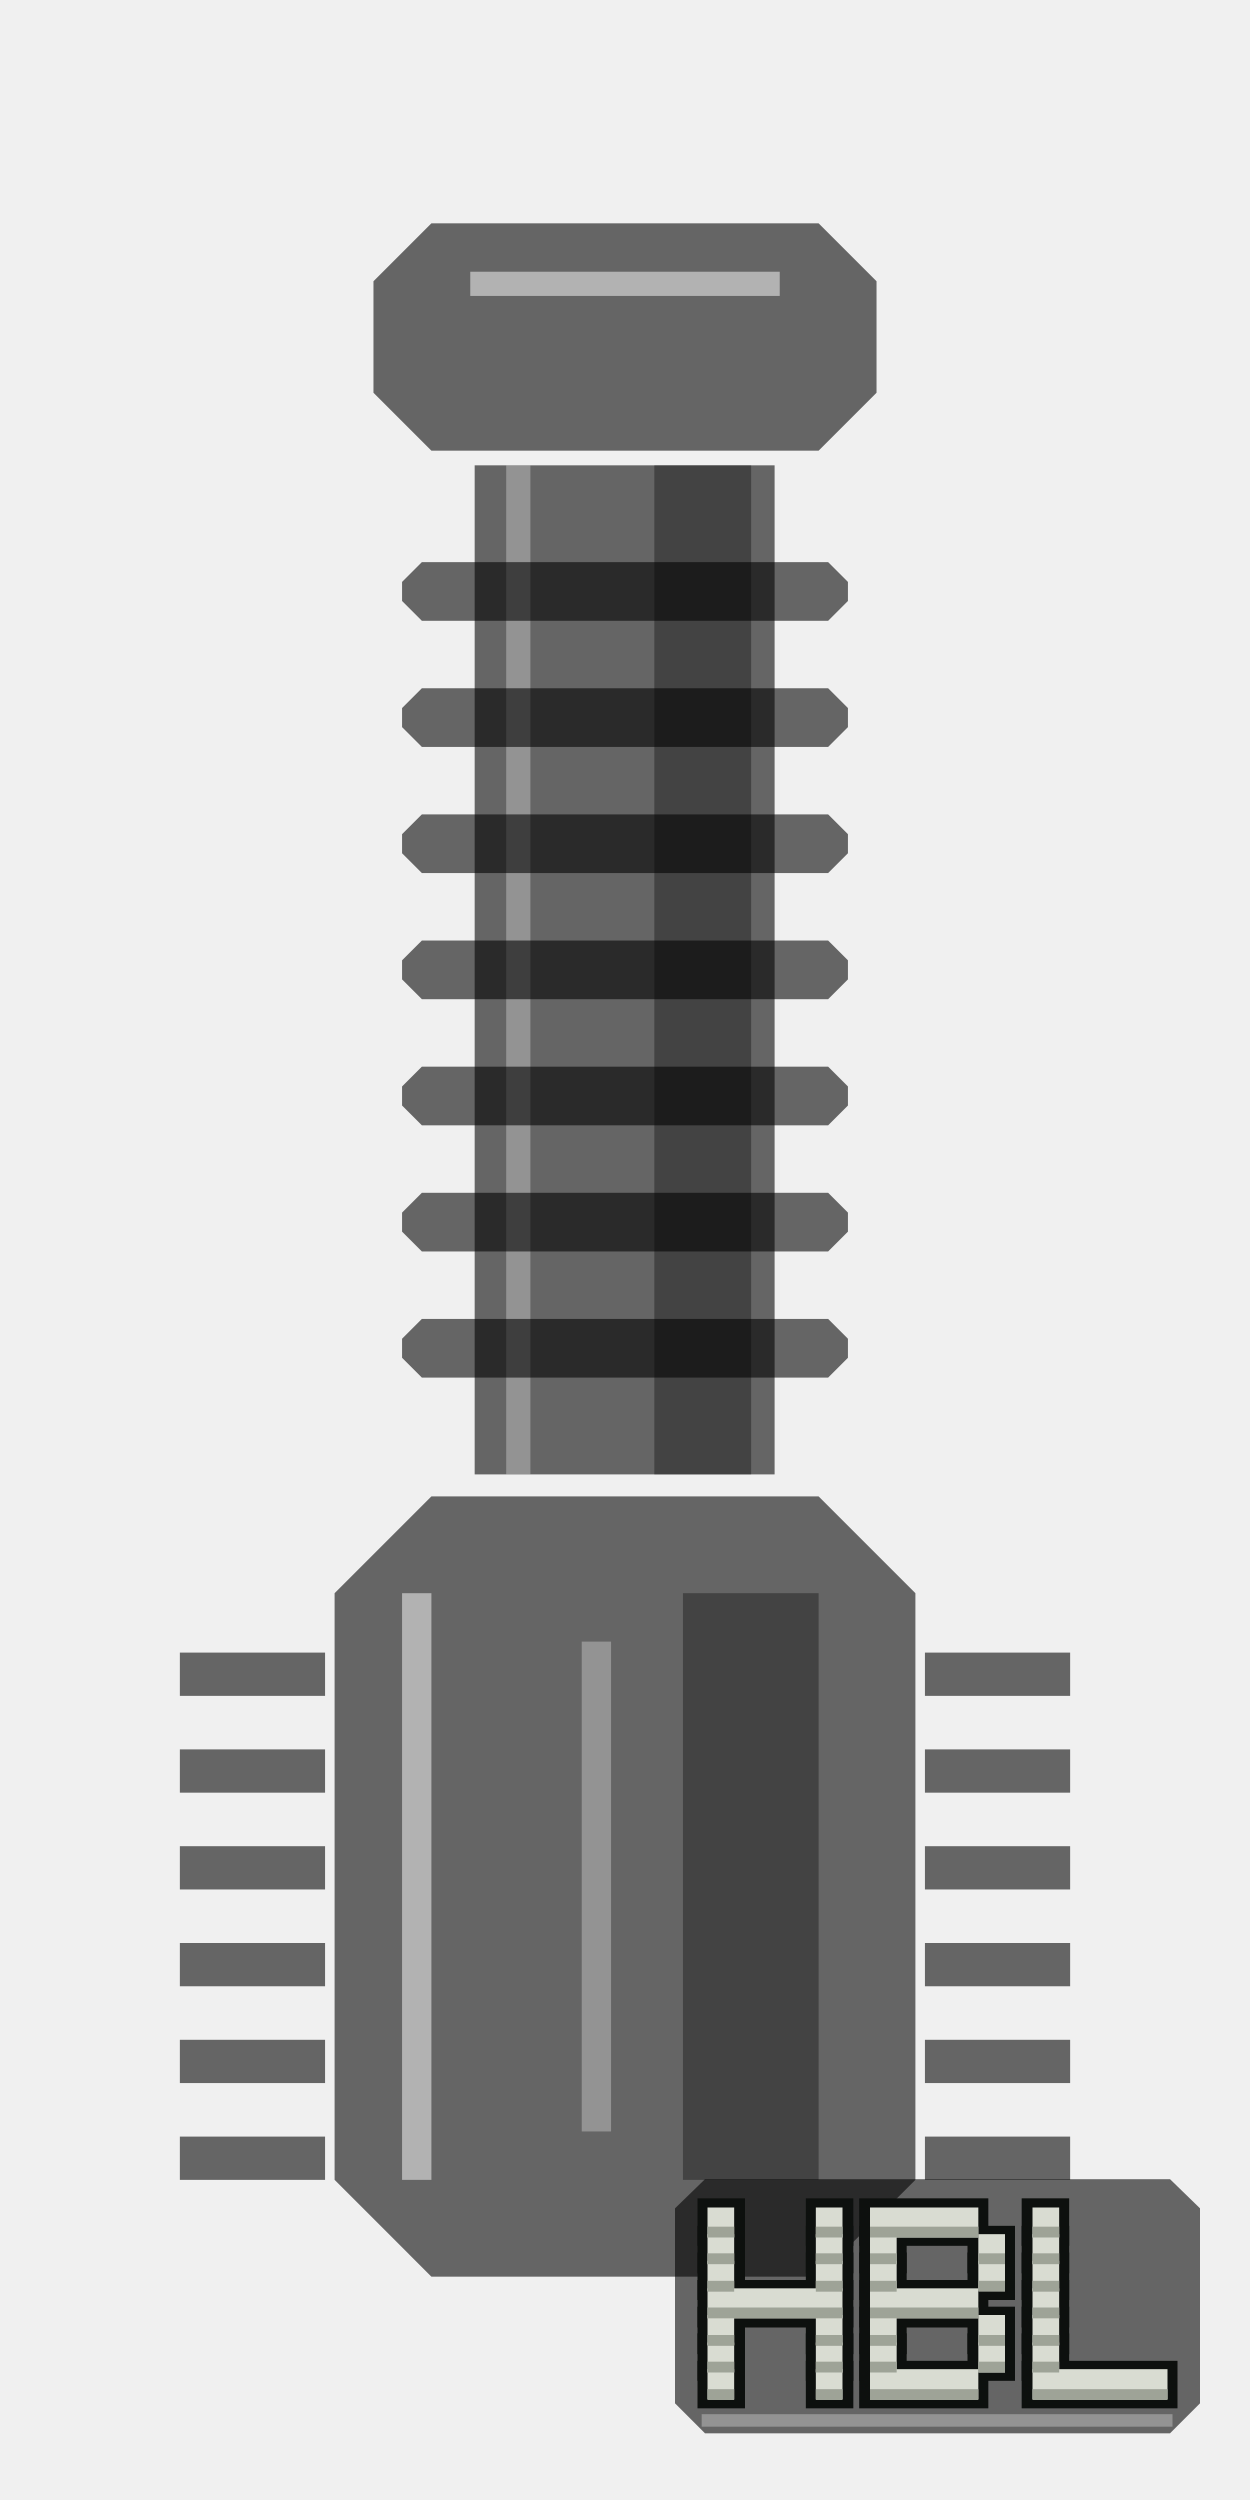
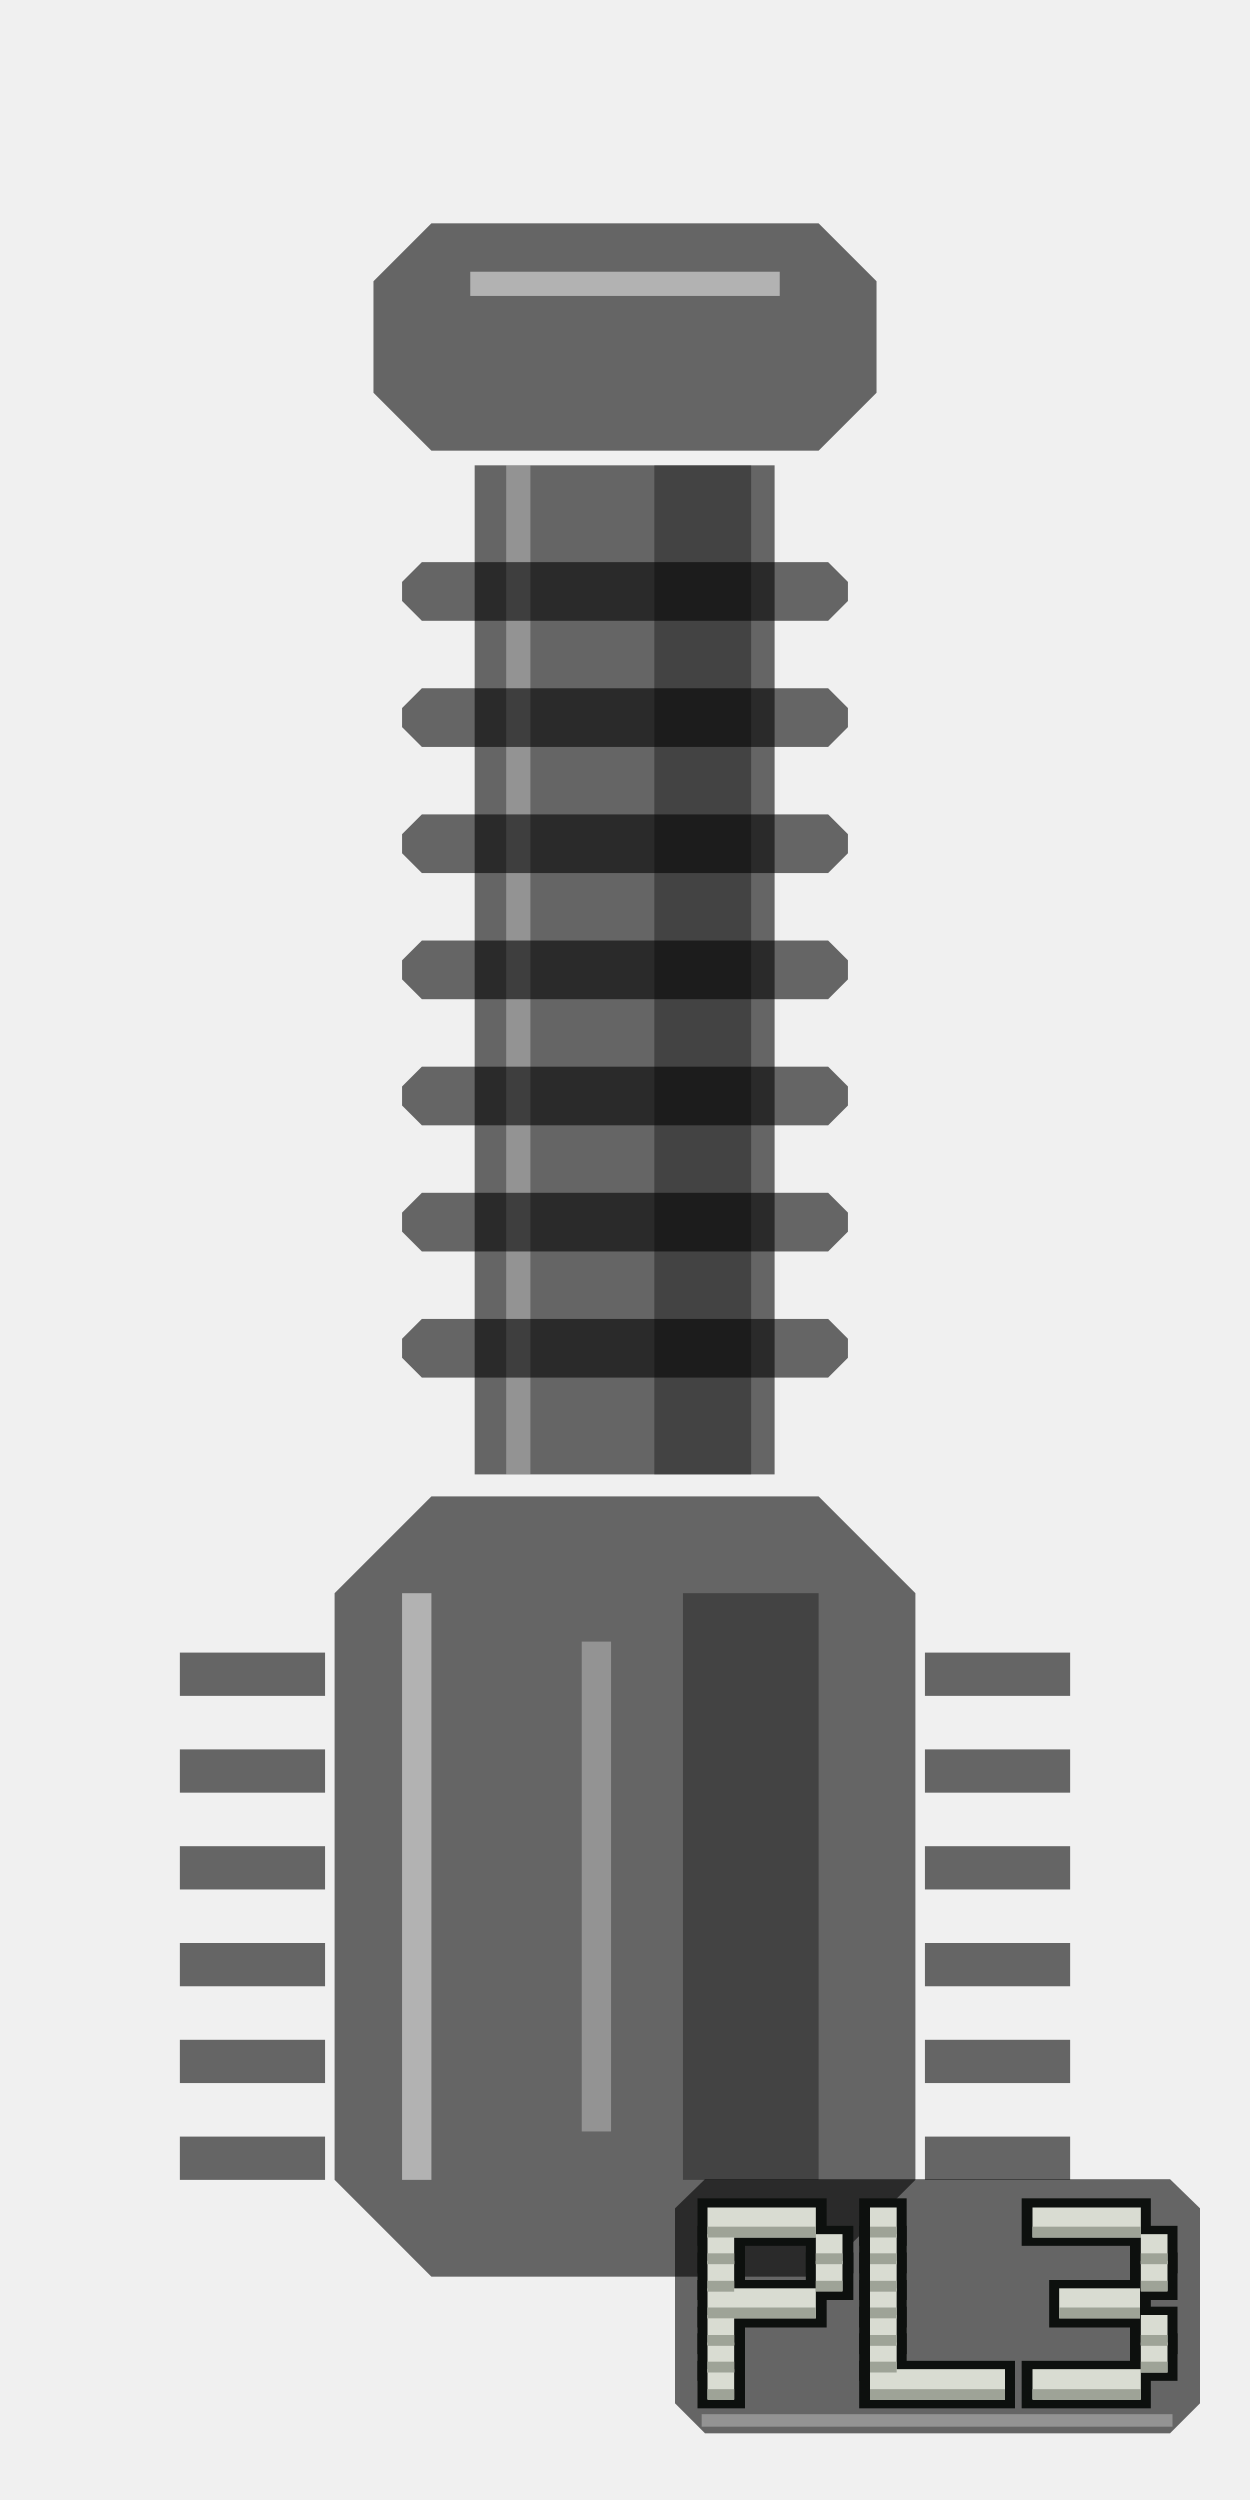
<svg xmlns="http://www.w3.org/2000/svg" viewBox="0 0 150 300">
  <g transform="translate(9 18) scale(0.88)">
    <g transform="translate(0 300) rotate(-90)">
      <polygon points="23.2,35.4 103.2,35.4 116.4,48.6 116.4,101.4 103.2,114.6 23.2,114.6 10,101.4 10,48.6" fill="#000000" fill-opacity="0.58" />
      <rect x="23.2" y="14.3" width="5.9" height="19.8" fill="#000000" fill-opacity="0.58" />
      <rect x="23.2" y="115.9" width="5.9" height="19.8" fill="#000000" fill-opacity="0.58" />
      <rect x="36.4" y="14.3" width="5.9" height="19.8" fill="#000000" fill-opacity="0.58" />
      <rect x="36.4" y="115.9" width="5.9" height="19.8" fill="#000000" fill-opacity="0.58" />
      <rect x="49.6" y="14.3" width="5.9" height="19.8" fill="#000000" fill-opacity="0.58" />
      <rect x="49.6" y="115.9" width="5.9" height="19.8" fill="#000000" fill-opacity="0.58" />
      <rect x="62.8" y="14.3" width="5.9" height="19.8" fill="#000000" fill-opacity="0.58" />
      <rect x="62.8" y="115.9" width="5.9" height="19.8" fill="#000000" fill-opacity="0.58" />
      <rect x="76" y="14.3" width="5.9" height="19.8" fill="#000000" fill-opacity="0.58" />
      <rect x="76" y="115.9" width="5.9" height="19.8" fill="#000000" fill-opacity="0.58" />
      <rect x="89.2" y="14.3" width="5.9" height="19.8" fill="#000000" fill-opacity="0.58" />
      <rect x="89.2" y="115.9" width="5.9" height="19.8" fill="#000000" fill-opacity="0.58" />
      <rect x="23.2" y="44.6" width="80" height="4" fill="#ffffff" fill-opacity="0.5" />
      <rect x="23.2" y="82.9" width="80" height="18.5" fill="#000000" fill-opacity="0.34" />
      <rect x="29.8" y="69.1" width="66.8" height="4" fill="#ffffff" fill-opacity="0.3" />
      <rect x="119.4" y="54.5" width="137.6" height="40.9" fill="#000000" fill-opacity="0.58" />
      <rect x="119.4" y="79" width="137.6" height="13.2" fill="#000000" fill-opacity="0.34" />
      <rect x="119.4" y="58.8" width="137.6" height="3.3" fill="#ffffff" fill-opacity="0.3" />
      <polygon points="135.3,44.6 137.9,44.6 140.6,47.3 140.6,102.7 137.9,105.4 135.3,105.4 132.6,102.7 132.6,47.3" fill="#000000" fill-opacity="0.58" />
      <polygon points="152.5,44.6 155.1,44.6 157.8,47.3 157.8,102.7 155.1,105.4 152.5,105.4 149.8,102.7 149.8,47.3" fill="#000000" fill-opacity="0.58" />
      <polygon points="169.7,44.6 172.3,44.6 175,47.3 175,102.7 172.3,105.4 169.7,105.4 167,102.7 167,47.3" fill="#000000" fill-opacity="0.58" />
      <polygon points="186.9,44.6 189.5,44.6 192.2,47.3 192.2,102.7 189.5,105.4 186.9,105.4 184.2,102.7 184.2,47.3" fill="#000000" fill-opacity="0.58" />
      <polygon points="204.1,44.6 206.7,44.6 209.4,47.3 209.4,102.7 206.7,105.4 204.1,105.4 201.4,102.7 201.4,47.3" fill="#000000" fill-opacity="0.58" />
      <polygon points="221.3,44.6 223.9,44.6 226.6,47.3 226.6,102.7 223.9,105.4 221.3,105.4 218.6,102.7 218.6,47.3" fill="#000000" fill-opacity="0.58" />
      <polygon points="238.5,44.6 241.1,44.6 243.8,47.3 243.8,102.7 241.1,105.4 238.5,105.4 235.8,102.7 235.8,47.3" fill="#000000" fill-opacity="0.58" />
      <polygon points="266.9,40.7 282.1,40.7 290,48.6 290,101.4 282.1,109.3 266.9,109.3 259,101.4 259,48.6" fill="#000000" fill-opacity="0.58" />
      <rect x="280.1" y="53.9" width="3.3" height="42.2" fill="#ffffff" fill-opacity="0.5" />
    </g>
  </g>
  <polygon points="84.6,261.5 140.4,261.5 144,265 144,288.4 140.4,292 84.6,292 81,288.4 81,265" fill="#000000" fill-opacity="0.58" />
  <rect x="84.2" y="289.7" width="56.5" height="1.5" fill="#ffffff" fill-opacity="0.3" />
-   <rect x="83.7" y="263.8" width="5.7" height="5.7" fill="#0d100e" />
-   <rect x="96.7" y="263.8" width="5.7" height="5.7" fill="#0d100e" />
+   <rect x="83.7" y="263.8" width="15.5" height="5.7" fill="#0d100e" />
  <rect x="83.7" y="267.1" width="5.7" height="5.7" fill="#0d100e" />
  <rect x="96.7" y="267.1" width="5.7" height="5.7" fill="#0d100e" />
  <rect x="83.7" y="270.3" width="5.7" height="5.7" fill="#0d100e" />
  <rect x="96.7" y="270.3" width="5.7" height="5.7" fill="#0d100e" />
-   <rect x="83.7" y="273.6" width="18.7" height="5.7" fill="#0d100e" />
+   <rect x="83.7" y="273.6" width="15.5" height="5.7" fill="#0d100e" />
  <rect x="83.7" y="276.8" width="5.7" height="5.7" fill="#0d100e" />
-   <rect x="96.7" y="276.8" width="5.7" height="5.7" fill="#0d100e" />
  <rect x="83.7" y="280" width="5.7" height="5.7" fill="#0d100e" />
-   <rect x="96.7" y="280" width="5.7" height="5.7" fill="#0d100e" />
  <rect x="83.7" y="283.3" width="5.7" height="5.7" fill="#0d100e" />
-   <rect x="96.7" y="283.3" width="5.7" height="5.7" fill="#0d100e" />
-   <rect x="103.1" y="263.8" width="15.5" height="5.7" fill="#0d100e" />
+   <rect x="103.1" y="263.8" width="5.7" height="5.7" fill="#0d100e" />
  <rect x="103.1" y="267.1" width="5.7" height="5.7" fill="#0d100e" />
-   <rect x="116.1" y="267.1" width="5.7" height="5.7" fill="#0d100e" />
  <rect x="103.1" y="270.3" width="5.7" height="5.7" fill="#0d100e" />
-   <rect x="116.1" y="270.3" width="5.7" height="5.7" fill="#0d100e" />
-   <rect x="103.1" y="273.6" width="15.5" height="5.7" fill="#0d100e" />
+   <rect x="103.1" y="273.6" width="5.7" height="5.7" fill="#0d100e" />
  <rect x="103.1" y="276.8" width="5.7" height="5.7" fill="#0d100e" />
-   <rect x="116.1" y="276.8" width="5.7" height="5.7" fill="#0d100e" />
  <rect x="103.1" y="280" width="5.7" height="5.7" fill="#0d100e" />
-   <rect x="116.1" y="280" width="5.7" height="5.7" fill="#0d100e" />
-   <rect x="103.1" y="283.3" width="15.5" height="5.7" fill="#0d100e" />
-   <rect x="122.6" y="263.8" width="5.7" height="5.7" fill="#0d100e" />
-   <rect x="122.6" y="267.1" width="5.7" height="5.7" fill="#0d100e" />
-   <rect x="122.6" y="270.3" width="5.7" height="5.7" fill="#0d100e" />
-   <rect x="122.6" y="273.6" width="5.7" height="5.7" fill="#0d100e" />
-   <rect x="122.6" y="276.8" width="5.7" height="5.7" fill="#0d100e" />
-   <rect x="122.6" y="280" width="5.7" height="5.7" fill="#0d100e" />
-   <rect x="122.6" y="283.3" width="18.7" height="5.7" fill="#0d100e" />
-   <rect x="84.9" y="264.9" width="3.2" height="3.6" fill="#d9dcd2" />
-   <rect x="97.9" y="264.9" width="3.2" height="3.6" fill="#d9dcd2" />
+   <rect x="103.1" y="283.3" width="18.7" height="5.7" fill="#0d100e" />
+   <rect x="122.6" y="263.8" width="15.5" height="5.7" fill="#0d100e" />
+   <rect x="135.6" y="267.1" width="5.7" height="5.7" fill="#0d100e" />
+   <rect x="135.6" y="270.3" width="5.7" height="5.7" fill="#0d100e" />
+   <rect x="125.9" y="273.6" width="12.2" height="5.7" fill="#0d100e" />
+   <rect x="135.6" y="276.8" width="5.7" height="5.7" fill="#0d100e" />
+   <rect x="135.6" y="280" width="5.7" height="5.7" fill="#0d100e" />
+   <rect x="122.6" y="283.3" width="15.5" height="5.7" fill="#0d100e" />
+   <rect x="84.9" y="264.9" width="13" height="3.6" fill="#d9dcd2" />
  <rect x="84.9" y="268.1" width="3.2" height="3.6" fill="#d9dcd2" />
  <rect x="97.9" y="268.1" width="3.2" height="3.6" fill="#d9dcd2" />
  <rect x="84.9" y="271.3" width="3.2" height="3.6" fill="#d9dcd2" />
  <rect x="97.9" y="271.3" width="3.2" height="3.6" fill="#d9dcd2" />
-   <rect x="84.9" y="274.6" width="16.2" height="3.6" fill="#d9dcd2" />
+   <rect x="84.9" y="274.6" width="13" height="3.6" fill="#d9dcd2" />
  <rect x="84.9" y="277.8" width="3.2" height="3.6" fill="#d9dcd2" />
-   <rect x="97.9" y="277.8" width="3.2" height="3.6" fill="#d9dcd2" />
  <rect x="84.9" y="281.1" width="3.2" height="3.6" fill="#d9dcd2" />
-   <rect x="97.9" y="281.1" width="3.2" height="3.6" fill="#d9dcd2" />
  <rect x="84.9" y="284.3" width="3.2" height="3.6" fill="#d9dcd2" />
-   <rect x="97.9" y="284.3" width="3.2" height="3.6" fill="#d9dcd2" />
-   <rect x="104.4" y="264.9" width="13" height="3.6" fill="#d9dcd2" />
+   <rect x="104.4" y="264.9" width="3.2" height="3.6" fill="#d9dcd2" />
  <rect x="104.4" y="268.1" width="3.2" height="3.6" fill="#d9dcd2" />
-   <rect x="117.4" y="268.1" width="3.2" height="3.6" fill="#d9dcd2" />
  <rect x="104.4" y="271.3" width="3.2" height="3.6" fill="#d9dcd2" />
-   <rect x="117.4" y="271.3" width="3.2" height="3.6" fill="#d9dcd2" />
-   <rect x="104.4" y="274.6" width="13" height="3.6" fill="#d9dcd2" />
+   <rect x="104.4" y="274.6" width="3.2" height="3.6" fill="#d9dcd2" />
  <rect x="104.4" y="277.8" width="3.2" height="3.6" fill="#d9dcd2" />
-   <rect x="117.4" y="277.8" width="3.2" height="3.6" fill="#d9dcd2" />
  <rect x="104.4" y="281.1" width="3.2" height="3.6" fill="#d9dcd2" />
-   <rect x="117.4" y="281.1" width="3.2" height="3.6" fill="#d9dcd2" />
-   <rect x="104.4" y="284.3" width="13" height="3.6" fill="#d9dcd2" />
-   <rect x="123.9" y="264.9" width="3.2" height="3.6" fill="#d9dcd2" />
-   <rect x="123.9" y="268.1" width="3.2" height="3.6" fill="#d9dcd2" />
-   <rect x="123.9" y="271.3" width="3.2" height="3.6" fill="#d9dcd2" />
-   <rect x="123.9" y="274.6" width="3.2" height="3.6" fill="#d9dcd2" />
-   <rect x="123.9" y="277.8" width="3.2" height="3.6" fill="#d9dcd2" />
-   <rect x="123.9" y="281.1" width="3.2" height="3.6" fill="#d9dcd2" />
-   <rect x="123.9" y="284.3" width="16.2" height="3.6" fill="#d9dcd2" />
-   <rect x="84.9" y="267.2" width="3.2" height="1.3" fill="#9ea397" />
-   <rect x="97.9" y="267.2" width="3.2" height="1.3" fill="#9ea397" />
+   <rect x="104.4" y="284.3" width="16.2" height="3.6" fill="#d9dcd2" />
+   <rect x="123.9" y="264.9" width="13" height="3.6" fill="#d9dcd2" />
+   <rect x="136.9" y="268.1" width="3.2" height="3.6" fill="#d9dcd2" />
+   <rect x="136.9" y="271.3" width="3.2" height="3.6" fill="#d9dcd2" />
+   <rect x="127.1" y="274.6" width="9.7" height="3.6" fill="#d9dcd2" />
+   <rect x="136.9" y="277.8" width="3.2" height="3.6" fill="#d9dcd2" />
+   <rect x="136.9" y="281.1" width="3.2" height="3.6" fill="#d9dcd2" />
+   <rect x="123.9" y="284.3" width="13" height="3.6" fill="#d9dcd2" />
+   <rect x="84.9" y="267.2" width="13" height="1.3" fill="#9ea397" />
  <rect x="84.9" y="270.4" width="3.2" height="1.3" fill="#9ea397" />
  <rect x="97.9" y="270.4" width="3.2" height="1.3" fill="#9ea397" />
  <rect x="84.9" y="273.7" width="3.2" height="1.3" fill="#9ea397" />
  <rect x="97.9" y="273.7" width="3.2" height="1.3" fill="#9ea397" />
-   <rect x="84.9" y="276.9" width="16.2" height="1.3" fill="#9ea397" />
+   <rect x="84.9" y="276.9" width="13" height="1.3" fill="#9ea397" />
  <rect x="84.9" y="280.2" width="3.2" height="1.3" fill="#9ea397" />
-   <rect x="97.9" y="280.2" width="3.2" height="1.3" fill="#9ea397" />
  <rect x="84.9" y="283.4" width="3.2" height="1.3" fill="#9ea397" />
-   <rect x="97.9" y="283.4" width="3.2" height="1.3" fill="#9ea397" />
  <rect x="84.9" y="286.7" width="3.2" height="1.3" fill="#9ea397" />
-   <rect x="97.9" y="286.7" width="3.2" height="1.3" fill="#9ea397" />
-   <rect x="104.4" y="267.2" width="13" height="1.3" fill="#9ea397" />
+   <rect x="104.4" y="267.2" width="3.2" height="1.3" fill="#9ea397" />
  <rect x="104.4" y="270.4" width="3.2" height="1.3" fill="#9ea397" />
-   <rect x="117.4" y="270.4" width="3.2" height="1.3" fill="#9ea397" />
  <rect x="104.4" y="273.7" width="3.2" height="1.3" fill="#9ea397" />
-   <rect x="117.4" y="273.7" width="3.2" height="1.3" fill="#9ea397" />
-   <rect x="104.4" y="276.9" width="13" height="1.3" fill="#9ea397" />
+   <rect x="104.4" y="276.9" width="3.2" height="1.3" fill="#9ea397" />
  <rect x="104.4" y="280.2" width="3.2" height="1.3" fill="#9ea397" />
-   <rect x="117.4" y="280.2" width="3.2" height="1.3" fill="#9ea397" />
  <rect x="104.4" y="283.4" width="3.2" height="1.3" fill="#9ea397" />
-   <rect x="117.4" y="283.4" width="3.2" height="1.3" fill="#9ea397" />
-   <rect x="104.4" y="286.7" width="13" height="1.3" fill="#9ea397" />
-   <rect x="123.9" y="267.2" width="3.2" height="1.3" fill="#9ea397" />
-   <rect x="123.9" y="270.4" width="3.2" height="1.3" fill="#9ea397" />
-   <rect x="123.9" y="273.7" width="3.2" height="1.3" fill="#9ea397" />
-   <rect x="123.9" y="276.9" width="3.2" height="1.3" fill="#9ea397" />
-   <rect x="123.9" y="280.2" width="3.2" height="1.3" fill="#9ea397" />
-   <rect x="123.9" y="283.4" width="3.2" height="1.3" fill="#9ea397" />
-   <rect x="123.9" y="286.7" width="16.2" height="1.3" fill="#9ea397" />
+   <rect x="104.4" y="286.7" width="16.2" height="1.3" fill="#9ea397" />
+   <rect x="123.9" y="267.2" width="13" height="1.3" fill="#9ea397" />
+   <rect x="136.9" y="270.4" width="3.2" height="1.3" fill="#9ea397" />
+   <rect x="136.9" y="273.7" width="3.2" height="1.3" fill="#9ea397" />
+   <rect x="127.1" y="276.9" width="9.7" height="1.3" fill="#9ea397" />
+   <rect x="136.9" y="280.2" width="3.2" height="1.3" fill="#9ea397" />
+   <rect x="136.9" y="283.4" width="3.2" height="1.3" fill="#9ea397" />
+   <rect x="123.9" y="286.7" width="13" height="1.3" fill="#9ea397" />
</svg>
